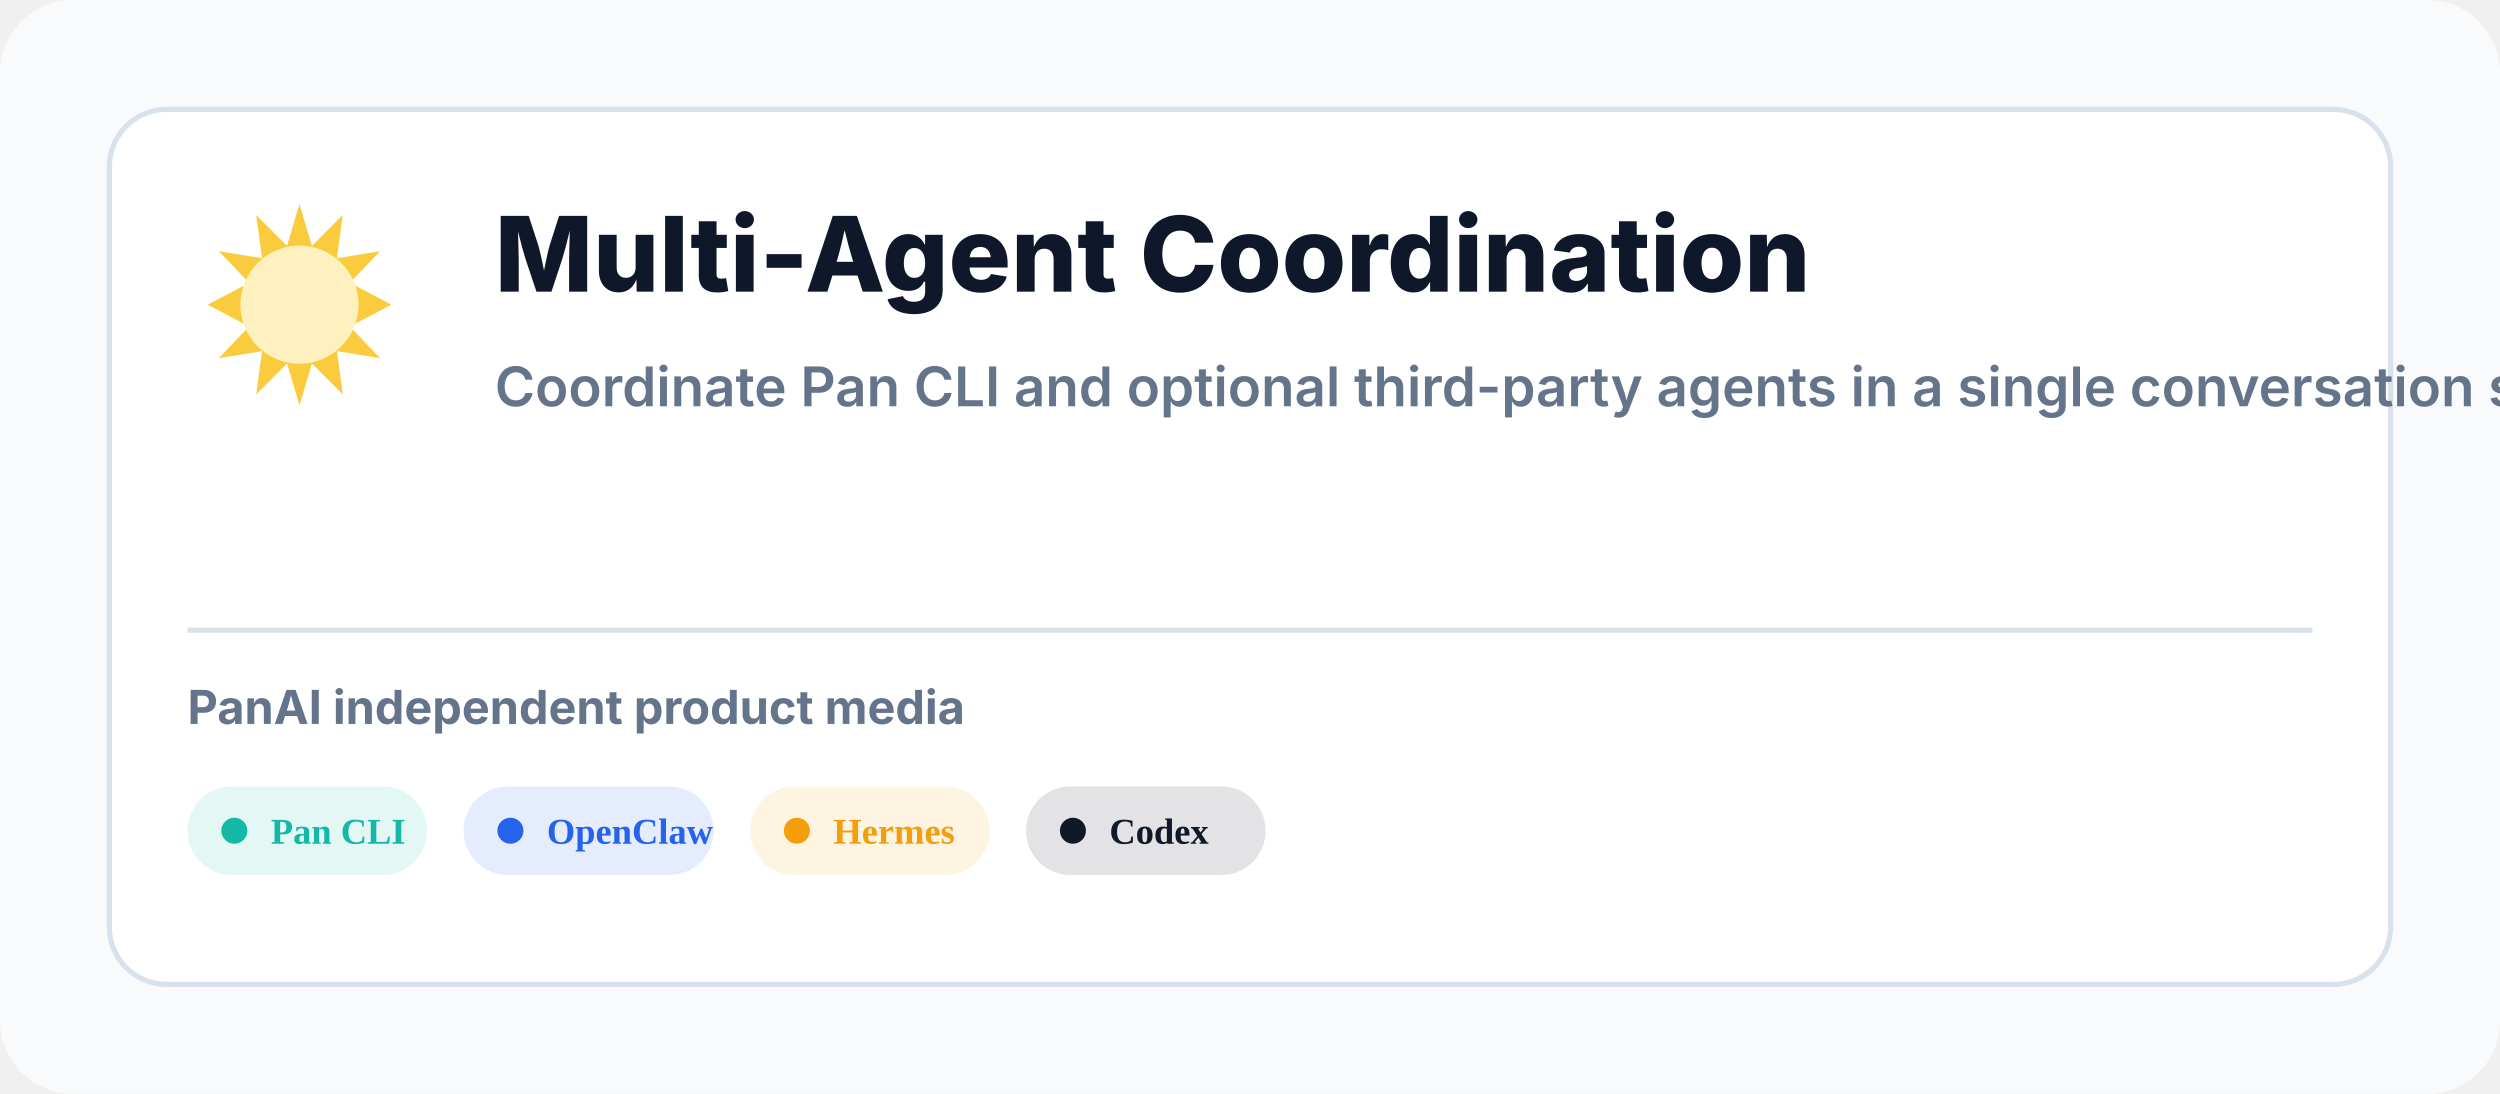
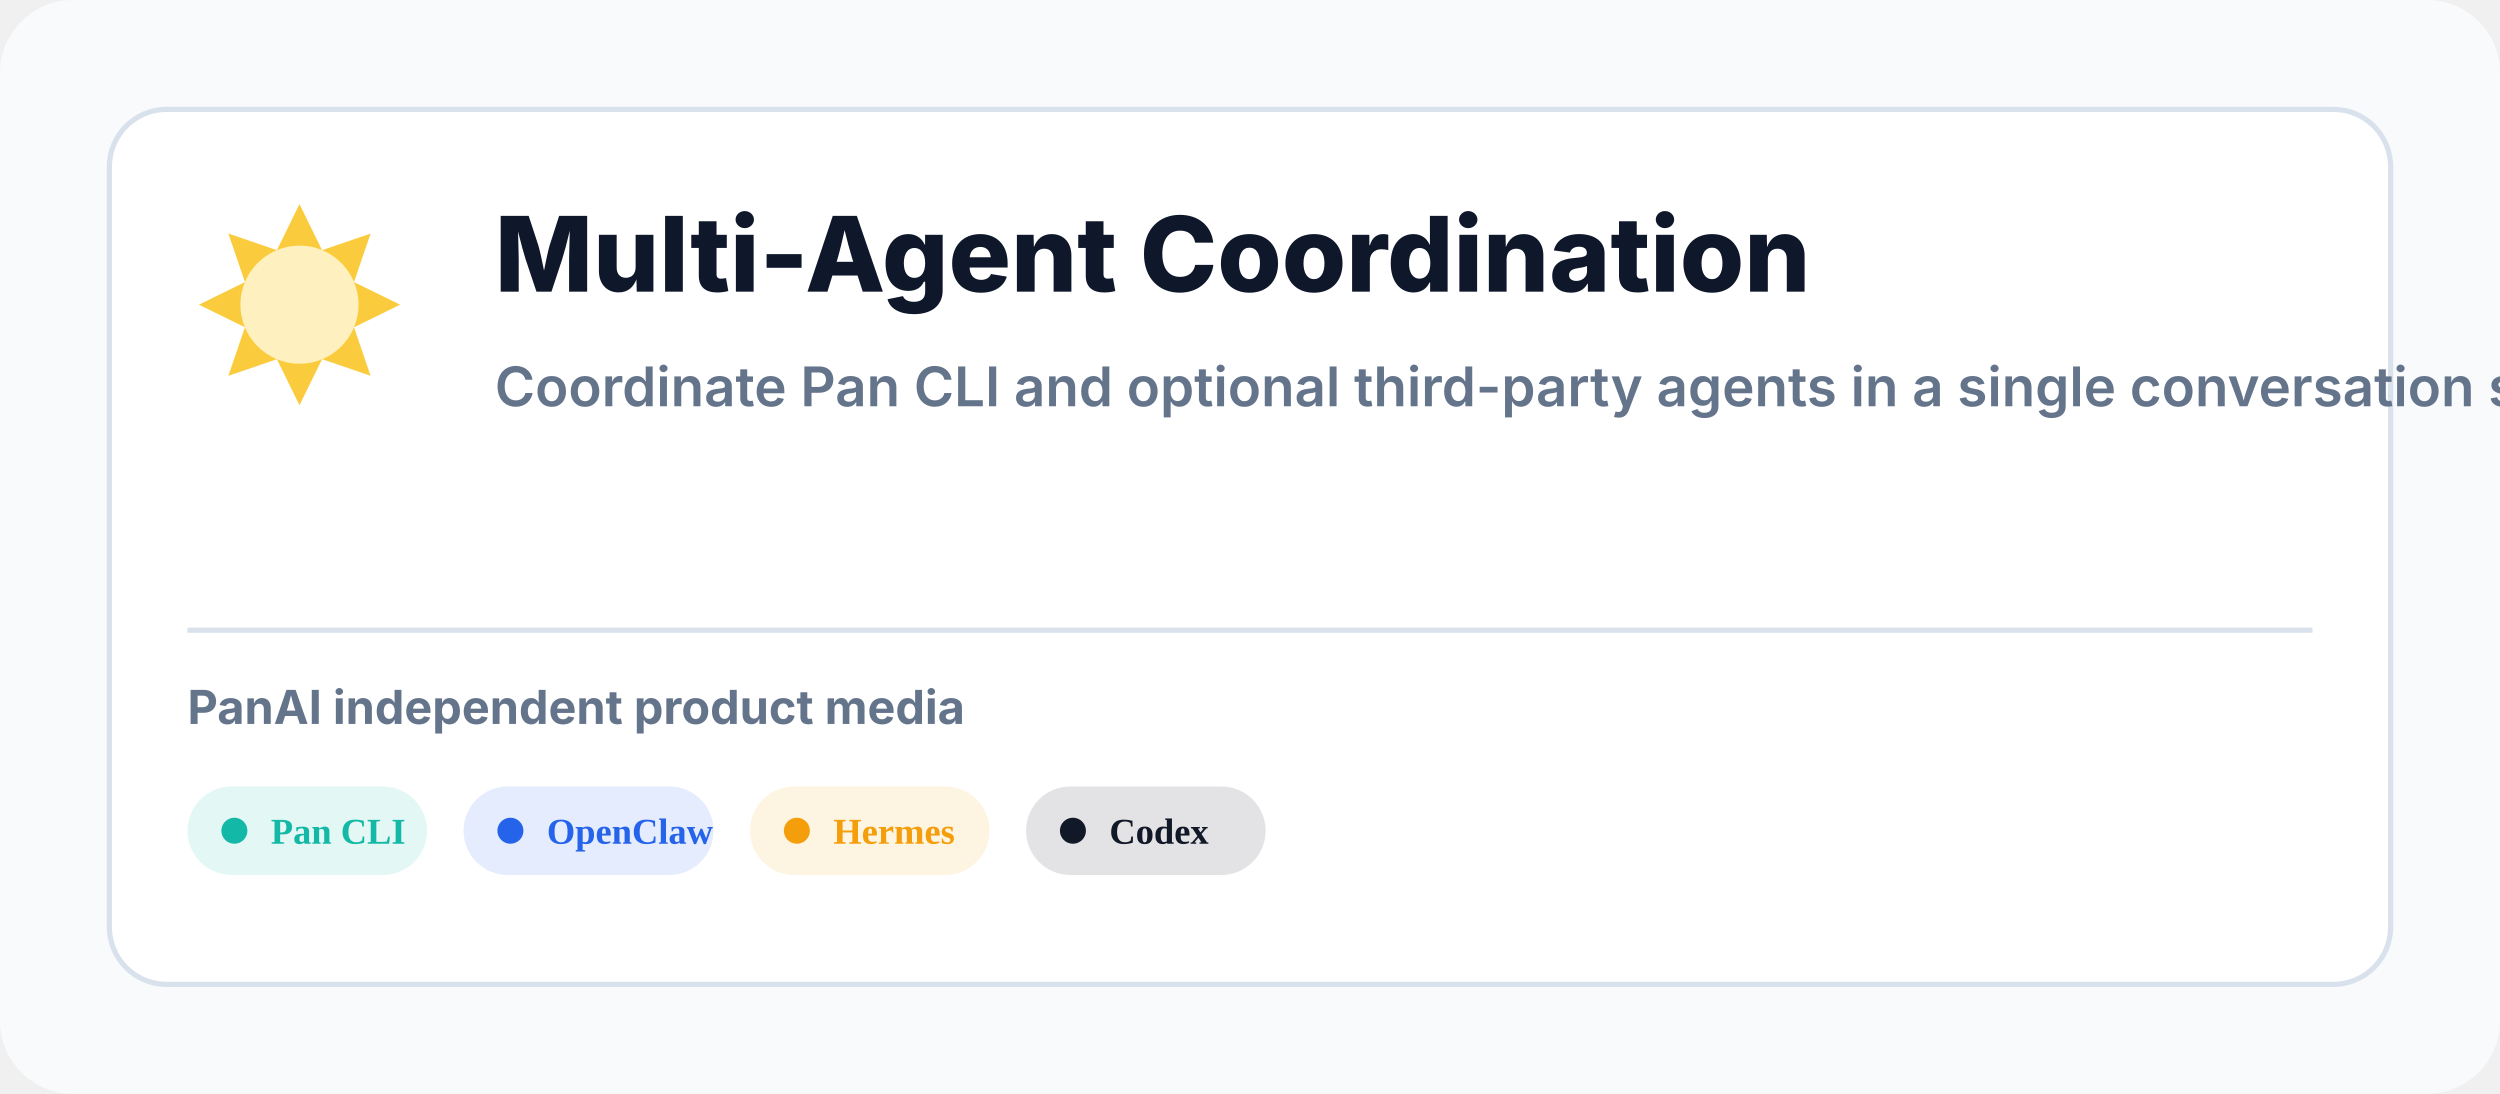
<svg xmlns="http://www.w3.org/2000/svg" width="960" height="420" viewBox="0 0 960 420" role="img" aria-label="Multi-Agent Coordination">
  <rect width="960" height="420" rx="28" fill="#f8fafc" />
  <rect x="42" y="42" width="876" height="336" rx="22" fill="#ffffff" stroke="#d9e2ec" stroke-width="2" />
  <g transform="translate(72 74) scale(1.075)">
-     <path d="M40 4.06 44.45 18.98 55.47 7.93 53.37 23.39 68.79 20.9 58.02 32.2 72.81 40 58.02 47.8 68.79 59.1 53.37 56.61 55.47 72.07 44.45 61.02 40 75.94 35.55 61.02 24.53 72.07 26.63 56.61 11.21 59.1 21.98 47.8 7.19 40 21.98 32.2 11.21 20.9 26.63 23.39 24.53 7.93 35.55 18.98Z" fill="#FACC3D" />
+     <path d="M40 4.06 48.07 20.52 65.41 14.59 59.48 31.93 75.94 40 59.48 48.07 65.41 65.41 48.07 59.48 40 75.94 31.93 59.48 14.59 65.41 20.52 48.07 4.06 40 20.52 31.93 14.59 14.59 31.93 20.52Z" fill="#FACC3D" />
    <circle cx="40" cy="40" r="21.09" fill="#FFF1BF" />
  </g>
  <text x="190" y="112" font-family="Inter, ui-sans-serif, system-ui, -apple-system, BlinkMacSystemFont, Segoe UI, sans-serif" font-size="40" font-weight="800" fill="#0f172a">Multi-Agent Coordination</text>
  <text x="190" y="156" font-family="Inter, ui-sans-serif, system-ui, -apple-system, BlinkMacSystemFont, Segoe UI, sans-serif" font-size="21" font-weight="600" fill="#64748b">Coordinate Pan CLI and optional third-party agents in a single conversation surface.</text>
  <line x1="72" y1="242" x2="888" y2="242" stroke="#d9e2ec" stroke-width="2" />
  <text x="72" y="278" font-family="Inter, ui-sans-serif, system-ui, -apple-system, BlinkMacSystemFont, Segoe UI, sans-serif" font-size="18" font-weight="700" fill="#64748b">PanAI independent product media</text>
  <rect x="72" y="302" width="92" height="34" rx="17" fill="#14b8a6" fill-opacity="0.12" />
  <circle cx="90" cy="319" r="5" fill="#14b8a6" />
  <text x="104" y="324" font-size="14" font-weight="700" fill="#14b8a6">Pan CLI</text>
  <rect x="178" y="302" width="96" height="34" rx="17" fill="#2563eb" fill-opacity="0.12" />
  <circle cx="196" cy="319" r="5" fill="#2563eb" />
  <text x="210" y="324" font-size="14" font-weight="700" fill="#2563eb">OpenClaw</text>
  <rect x="288" y="302" width="92" height="34" rx="17" fill="#f59e0b" fill-opacity="0.12" />
  <circle cx="306" cy="319" r="5" fill="#f59e0b" />
  <text x="320" y="324" font-size="14" font-weight="700" fill="#f59e0b">Hermes</text>
  <rect x="394" y="302" width="92" height="34" rx="17" fill="#111827" fill-opacity="0.12" />
  <circle cx="412" cy="319" r="5" fill="#111827" />
  <text x="426" y="324" font-size="14" font-weight="700" fill="#111827">Codex</text>
</svg>
